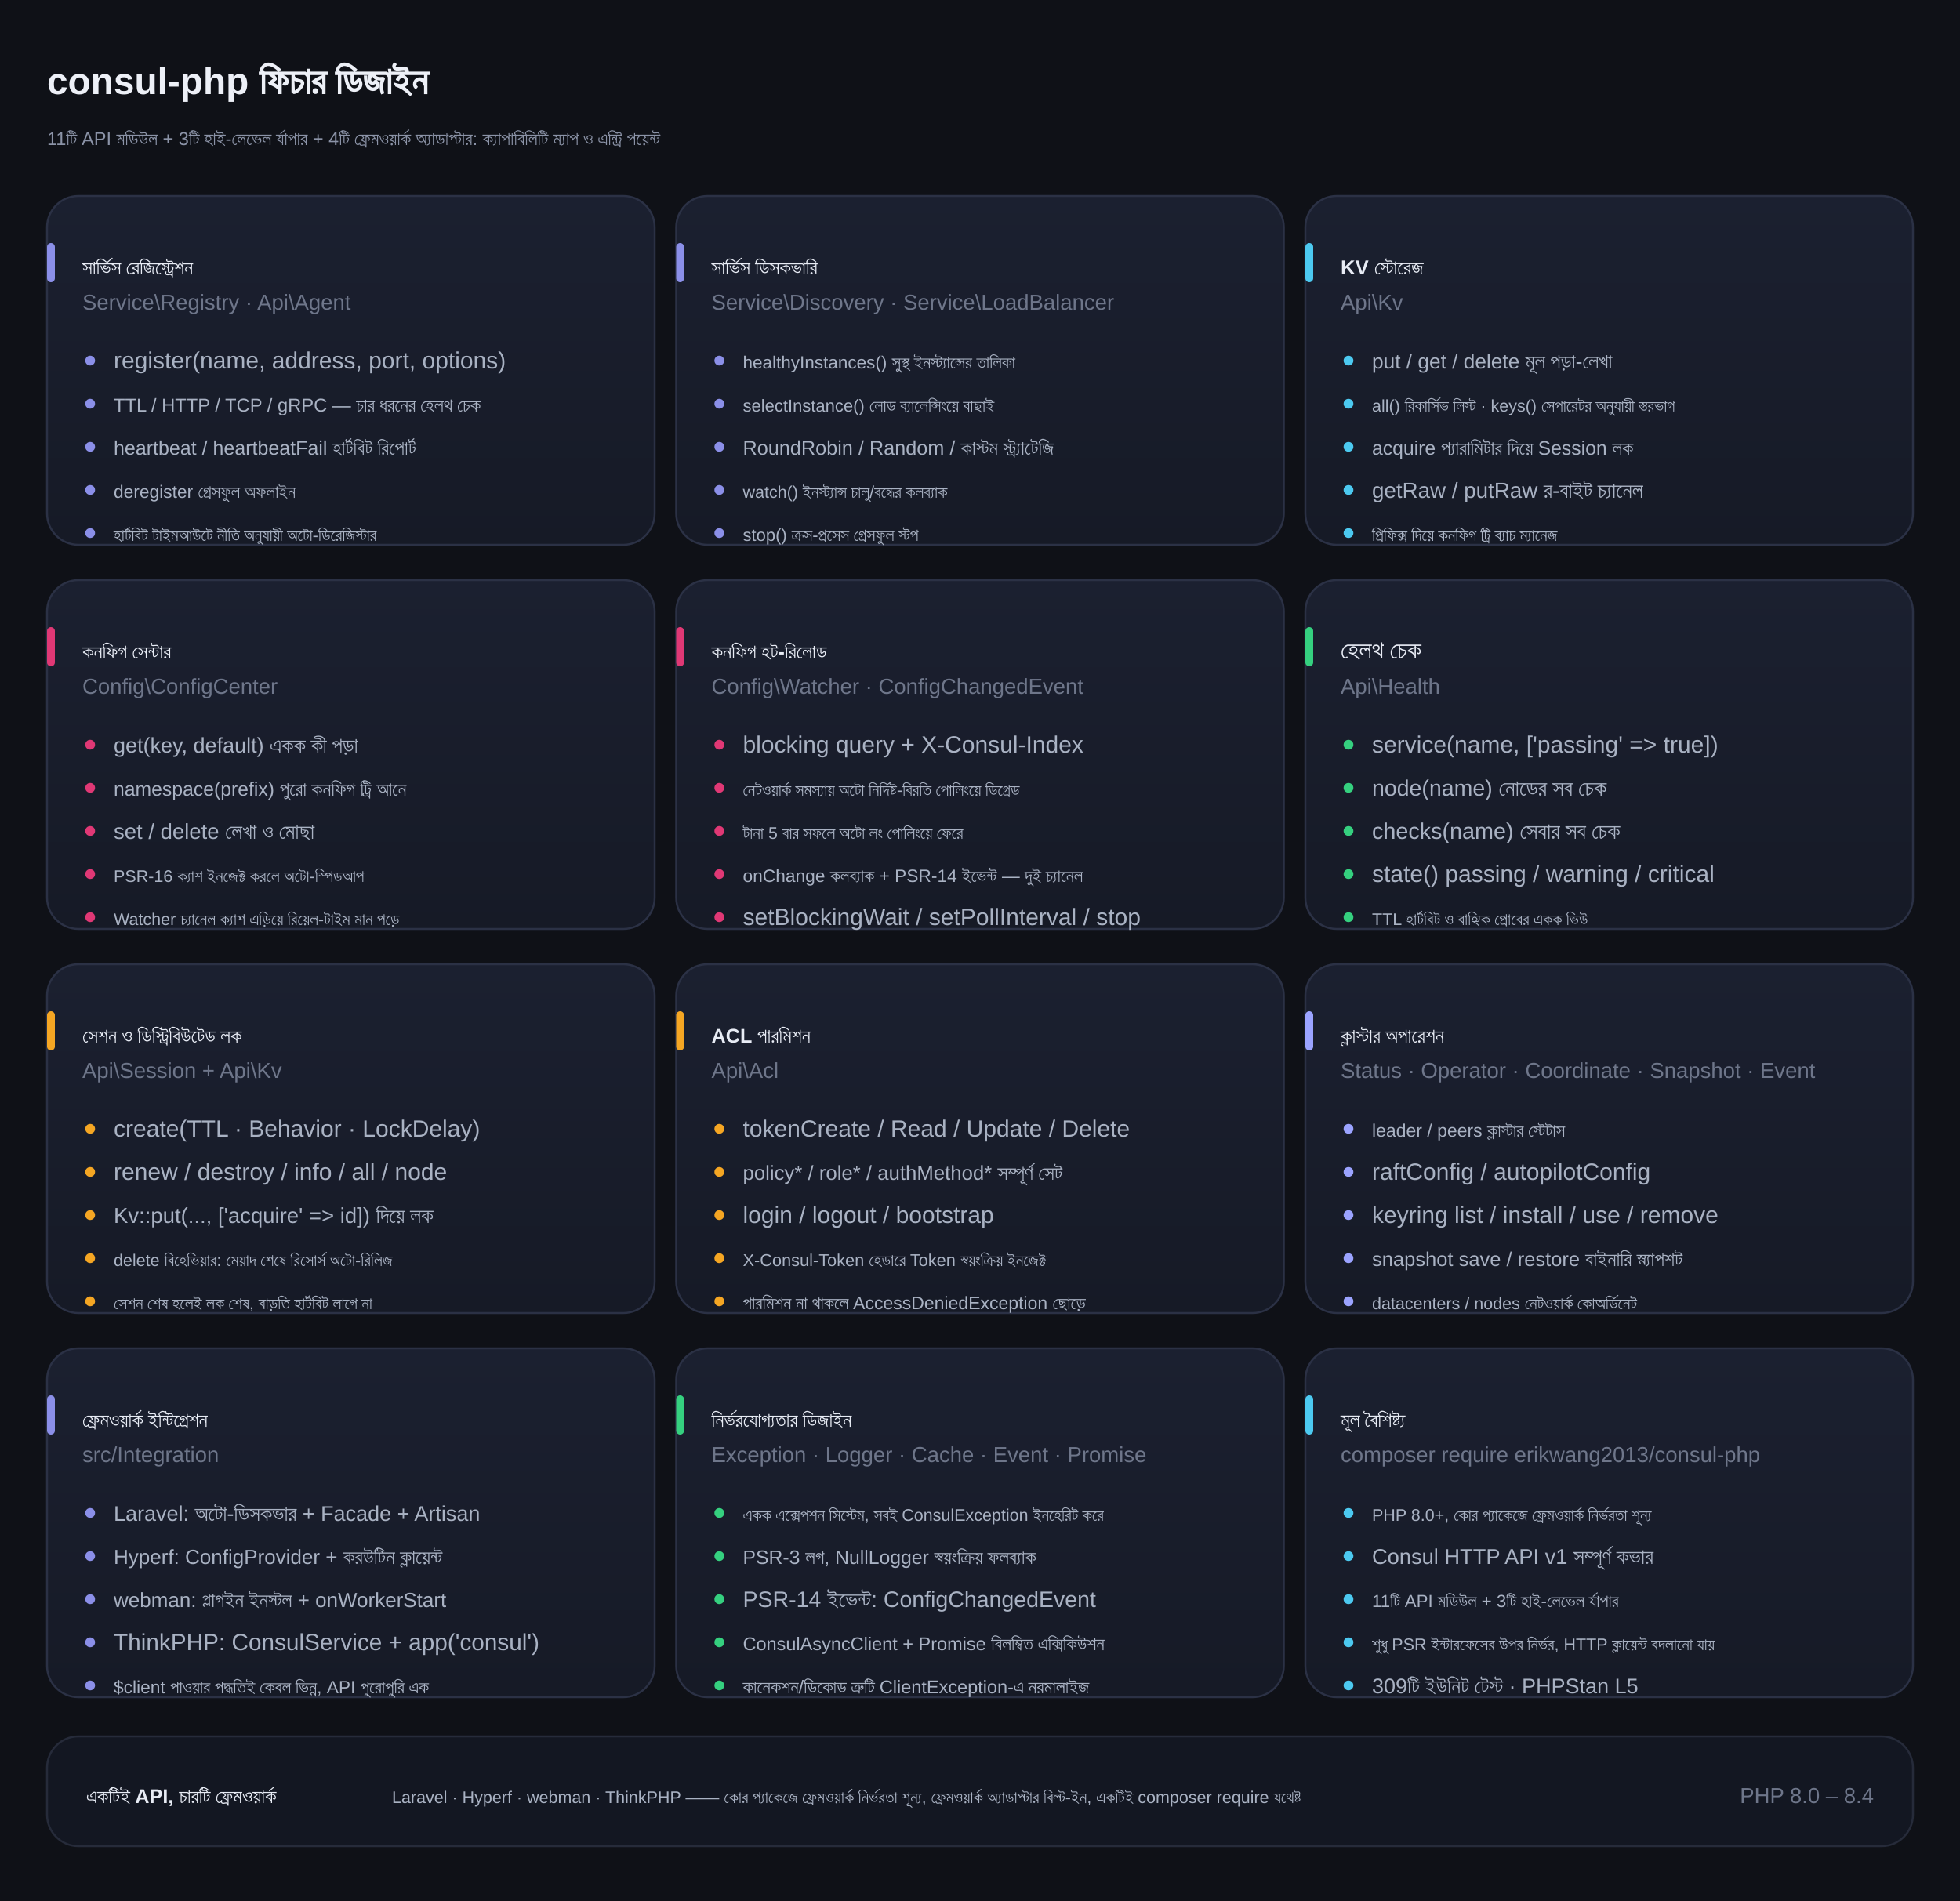
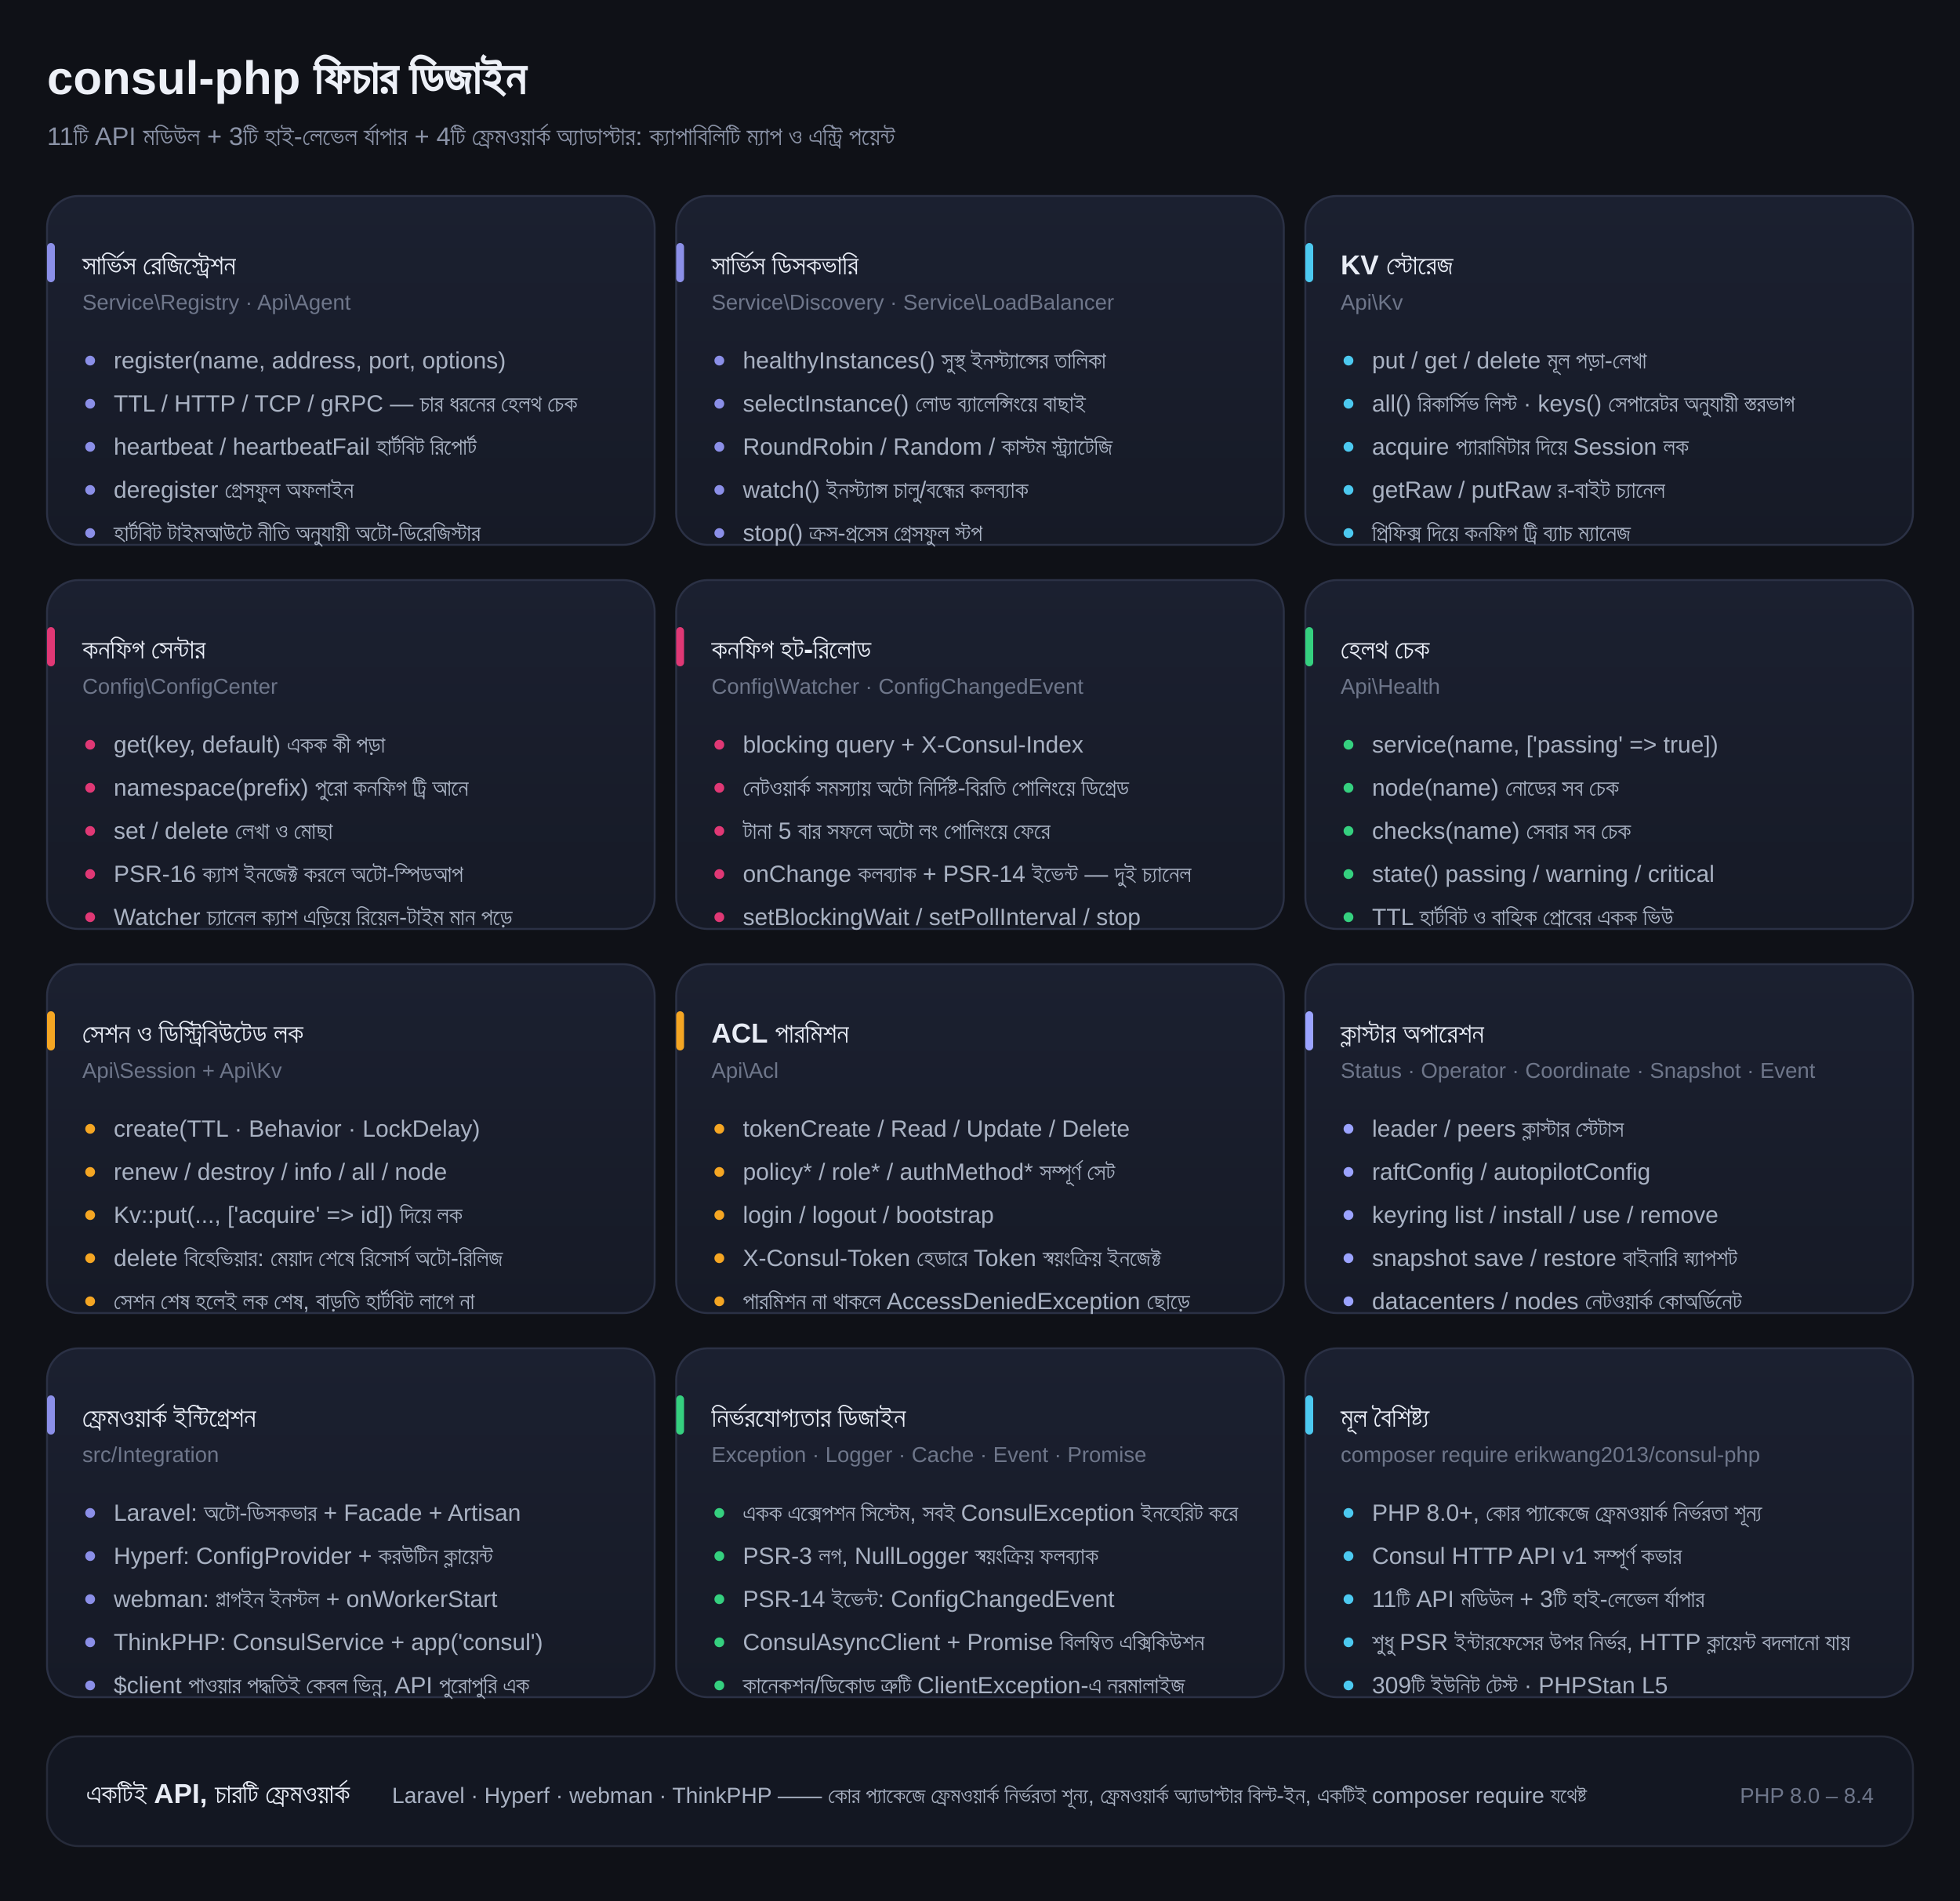
<svg xmlns="http://www.w3.org/2000/svg" width="1000" height="970" viewBox="0 0 1000 970" role="img" aria-label="consul-php ফিচার ডিজাইন চিত্র">
  <style>
    .t { font-family: -apple-system, BlinkMacSystemFont, "Segoe UI", "Helvetica Neue", Arial, "DejaVu Sans", "Noto Sans SC", "PingFang SC", "Microsoft YaHei", sans-serif; }
    .h1 { font-size: 24px; font-weight: 700; fill: #EDF0F7; }
    .sub { font-size: 13px; fill: #8B93A7; }
    .ct { font-size: 14px; font-weight: 600; fill: #E8ECF5; }
    .cl { font-size: 12px; fill: #A9B2C3; }
    .capi { font-size: 11px; fill: #6E768A; }
  </style>
  <defs>
    <linearGradient id="card" x1="0" y1="0" x2="0" y2="1">
      <stop offset="0" stop-color="#1B2030" />
      <stop offset="1" stop-color="#161A26" />
    </linearGradient>
  </defs>
  <rect width="1000" height="970" fill="#0F1117" />
  <g class="t">
-     <text class="h1" x="24" y="48" style="font-size:19.1px">consul-php ফিচার ডিজাইন</text>
-     <text class="sub" x="24" y="74" style="font-size:9.4px">11টি API মডিউল + 3টি হাই-লেভেল র্যাপার + 4টি ফ্রেমওয়ার্ক অ্যাডাপ্টার: ক্যাপাবিলিটি ম্যাপ ও এন্ট্রি পয়েন্ট</text>
+     <text class="h1" x="24" y="48">consul-php ফিচার ডিজাইন</text>
+     <text class="sub" x="24" y="74">11টি API মডিউল + 3টি হাই-লেভেল র্যাপার + 4টি ফ্রেমওয়ার্ক অ্যাডাপ্টার: ক্যাপাবিলিটি ম্যাপ ও এন্ট্রি পয়েন্ট</text>
    <rect x="24" y="100" width="310" height="178" rx="16" fill="url(#card)" stroke="#2B3145" />
    <rect x="24" y="124" width="4" height="20" rx="2" fill="#8B8FE8" />
-     <text class="ct" x="42" y="140" style="font-size:10.1px">সার্ভিস রেজিস্ট্রেশন</text>
+     <text class="ct" x="42" y="140">সার্ভিস রেজিস্ট্রেশন</text>
    <text class="capi" x="42" y="158">Service\Registry · Api\Agent</text>
    <circle cx="46" cy="184" r="2.5" fill="#8B8FE8" />
    <text class="cl" x="58" y="188">register(name, address, port, options)</text>
    <circle cx="46" cy="206" r="2.5" fill="#8B8FE8" />
-     <text class="cl" x="58" y="210" style="font-size:9.5px">TTL / HTTP / TCP / gRPC — চার ধরনের হেলথ চেক</text>
+     <text class="cl" x="58" y="210">TTL / HTTP / TCP / gRPC — চার ধরনের হেলথ চেক</text>
    <circle cx="46" cy="228" r="2.5" fill="#8B8FE8" />
-     <text class="cl" x="58" y="232" style="font-size:10px">heartbeat / heartbeatFail হার্টবিট রিপোর্ট</text>
+     <text class="cl" x="58" y="232">heartbeat / heartbeatFail হার্টবিট রিপোর্ট</text>
    <circle cx="46" cy="250" r="2.5" fill="#8B8FE8" />
-     <text class="cl" x="58" y="254" style="font-size:9.1px">deregister গ্রেসফুল অফলাইন</text>
+     <text class="cl" x="58" y="254">deregister গ্রেসফুল অফলাইন</text>
    <circle cx="46" cy="272" r="2.5" fill="#8B8FE8" />
-     <text class="cl" x="58" y="276" style="font-size:8.6px">হার্টবিট টাইমআউটে নীতি অনুযায়ী অটো-ডিরেজিস্টার</text>
+     <text class="cl" x="58" y="276">হার্টবিট টাইমআউটে নীতি অনুযায়ী অটো-ডিরেজিস্টার</text>
    <rect x="345" y="100" width="310" height="178" rx="16" fill="url(#card)" stroke="#2B3145" />
    <rect x="345" y="124" width="4" height="20" rx="2" fill="#8B8FE8" />
-     <text class="ct" x="363" y="140" style="font-size:10.1px">সার্ভিস ডিসকভারি</text>
+     <text class="ct" x="363" y="140">সার্ভিস ডিসকভারি</text>
    <text class="capi" x="363" y="158">Service\Discovery · Service\LoadBalancer</text>
    <circle cx="367" cy="184" r="2.5" fill="#8B8FE8" />
-     <text class="cl" x="379" y="188" style="font-size:9px">healthyInstances() সুস্থ ইনস্ট্যান্সের তালিকা</text>
+     <text class="cl" x="379" y="188">healthyInstances() সুস্থ ইনস্ট্যান্সের তালিকা</text>
    <circle cx="367" cy="206" r="2.5" fill="#8B8FE8" />
-     <text class="cl" x="379" y="210" style="font-size:8.8px">selectInstance() লোড ব্যালেন্সিংয়ে বাছাই</text>
+     <text class="cl" x="379" y="210">selectInstance() লোড ব্যালেন্সিংয়ে বাছাই</text>
    <circle cx="367" cy="228" r="2.5" fill="#8B8FE8" />
-     <text class="cl" x="379" y="232" style="font-size:10.1px">RoundRobin / Random / কাস্টম স্ট্র্যাটেজি</text>
+     <text class="cl" x="379" y="232">RoundRobin / Random / কাস্টম স্ট্র্যাটেজি</text>
    <circle cx="367" cy="250" r="2.5" fill="#8B8FE8" />
-     <text class="cl" x="379" y="254" style="font-size:8.6px">watch() ইনস্ট্যান্স চালু/বন্ধের কলব্যাক</text>
+     <text class="cl" x="379" y="254">watch() ইনস্ট্যান্স চালু/বন্ধের কলব্যাক</text>
    <circle cx="367" cy="272" r="2.5" fill="#8B8FE8" />
-     <text class="cl" x="379" y="276" style="font-size:8.8px">stop() ক্রস-প্রসেস গ্রেসফুল স্টপ</text>
+     <text class="cl" x="379" y="276">stop() ক্রস-প্রসেস গ্রেসফুল স্টপ</text>
    <rect x="666" y="100" width="310" height="178" rx="16" fill="url(#card)" stroke="#2B3145" />
    <rect x="666" y="124" width="4" height="20" rx="2" fill="#4CC9F0" />
-     <text class="ct" x="684" y="140" style="font-size:10.3px">KV স্টোরেজ</text>
+     <text class="ct" x="684" y="140">KV স্টোরেজ</text>
    <text class="capi" x="684" y="158">Api\Kv</text>
    <circle cx="688" cy="184" r="2.5" fill="#4CC9F0" />
-     <text class="cl" x="700" y="188" style="font-size:10.5px">put / get / delete মূল পড়া-লেখা</text>
+     <text class="cl" x="700" y="188">put / get / delete মূল পড়া-লেখা</text>
    <circle cx="688" cy="206" r="2.5" fill="#4CC9F0" />
-     <text class="cl" x="700" y="210" style="font-size:8.6px">all() রিকার্সিভ লিস্ট · keys() সেপারেটর অনুযায়ী স্তরভাগ</text>
+     <text class="cl" x="700" y="210">all() রিকার্সিভ লিস্ট · keys() সেপারেটর অনুযায়ী স্তরভাগ</text>
    <circle cx="688" cy="228" r="2.5" fill="#4CC9F0" />
-     <text class="cl" x="700" y="232" style="font-size:9.9px">acquire প্যারামিটার দিয়ে Session লক</text>
+     <text class="cl" x="700" y="232">acquire প্যারামিটার দিয়ে Session লক</text>
    <circle cx="688" cy="250" r="2.5" fill="#4CC9F0" />
-     <text class="cl" x="700" y="254" style="font-size:11.1px">getRaw / putRaw র-বাইট চ্যানেল</text>
+     <text class="cl" x="700" y="254">getRaw / putRaw র-বাইট চ্যানেল</text>
    <circle cx="688" cy="272" r="2.5" fill="#4CC9F0" />
-     <text class="cl" x="700" y="276" style="font-size:8.6px">প্রিফিক্স দিয়ে কনফিগ ট্রি ব্যাচ ম্যানেজ</text>
+     <text class="cl" x="700" y="276">প্রিফিক্স দিয়ে কনফিগ ট্রি ব্যাচ ম্যানেজ</text>
    <rect x="24" y="296" width="310" height="178" rx="16" fill="url(#card)" stroke="#2B3145" />
    <rect x="24" y="320" width="4" height="20" rx="2" fill="#E03875" />
-     <text class="ct" x="42" y="336" style="font-size:10.1px">কনফিগ সেন্টার</text>
+     <text class="ct" x="42" y="336">কনফিগ সেন্টার</text>
    <text class="capi" x="42" y="354">Config\ConfigCenter</text>
    <circle cx="46" cy="380" r="2.5" fill="#E03875" />
-     <text class="cl" x="58" y="384" style="font-size:10.8px">get(key, default) একক কী পড়া</text>
+     <text class="cl" x="58" y="384">get(key, default) একক কী পড়া</text>
    <circle cx="46" cy="402" r="2.5" fill="#E03875" />
-     <text class="cl" x="58" y="406" style="font-size:9.9px">namespace(prefix) পুরো কনফিগ ট্রি আনে</text>
+     <text class="cl" x="58" y="406">namespace(prefix) পুরো কনফিগ ট্রি আনে</text>
    <circle cx="46" cy="424" r="2.5" fill="#E03875" />
-     <text class="cl" x="58" y="428" style="font-size:11px">set / delete লেখা ও মোছা</text>
+     <text class="cl" x="58" y="428">set / delete লেখা ও মোছা</text>
    <circle cx="46" cy="446" r="2.5" fill="#E03875" />
-     <text class="cl" x="58" y="450" style="font-size:8.6px">PSR-16 ক্যাশ ইনজেক্ট করলে অটো-স্পিডআপ</text>
+     <text class="cl" x="58" y="450">PSR-16 ক্যাশ ইনজেক্ট করলে অটো-স্পিডআপ</text>
    <circle cx="46" cy="468" r="2.5" fill="#E03875" />
-     <text class="cl" x="58" y="472" style="font-size:8.6px">Watcher চ্যানেল ক্যাশ এড়িয়ে রিয়েল-টাইম মান পড়ে</text>
+     <text class="cl" x="58" y="472">Watcher চ্যানেল ক্যাশ এড়িয়ে রিয়েল-টাইম মান পড়ে</text>
    <rect x="345" y="296" width="310" height="178" rx="16" fill="url(#card)" stroke="#2B3145" />
    <rect x="345" y="320" width="4" height="20" rx="2" fill="#E03875" />
-     <text class="ct" x="363" y="336" style="font-size:10.1px">কনফিগ হট-রিলোড</text>
+     <text class="ct" x="363" y="336">কনফিগ হট-রিলোড</text>
    <text class="capi" x="363" y="354">Config\Watcher · ConfigChangedEvent</text>
    <circle cx="367" cy="380" r="2.5" fill="#E03875" />
    <text class="cl" x="379" y="384">blocking query + X-Consul-Index</text>
    <circle cx="367" cy="402" r="2.5" fill="#E03875" />
-     <text class="cl" x="379" y="406" style="font-size:8.6px">নেটওয়ার্ক সমস্যায় অটো নির্দিষ্ট-বিরতি পোলিংয়ে ডিগ্রেড</text>
+     <text class="cl" x="379" y="406">নেটওয়ার্ক সমস্যায় অটো নির্দিষ্ট-বিরতি পোলিংয়ে ডিগ্রেড</text>
    <circle cx="367" cy="424" r="2.5" fill="#E03875" />
-     <text class="cl" x="379" y="428" style="font-size:8.6px">টানা 5 বার সফলে অটো লং পোলিংয়ে ফেরে</text>
+     <text class="cl" x="379" y="428">টানা 5 বার সফলে অটো লং পোলিংয়ে ফেরে</text>
    <circle cx="367" cy="446" r="2.5" fill="#E03875" />
-     <text class="cl" x="379" y="450" style="font-size:9.1px">onChange কলব্যাক + PSR-14 ইভেন্ট — দুই চ্যানেল</text>
+     <text class="cl" x="379" y="450">onChange কলব্যাক + PSR-14 ইভেন্ট — দুই চ্যানেল</text>
    <circle cx="367" cy="468" r="2.5" fill="#E03875" />
    <text class="cl" x="379" y="472">setBlockingWait / setPollInterval / stop</text>
    <rect x="666" y="296" width="310" height="178" rx="16" fill="url(#card)" stroke="#2B3145" />
    <rect x="666" y="320" width="4" height="20" rx="2" fill="#35D07F" />
-     <text class="ct" x="684" y="336" style="font-size:12.7px">হেলথ চেক</text>
+     <text class="ct" x="684" y="336">হেলথ চেক</text>
    <text class="capi" x="684" y="354">Api\Health</text>
    <circle cx="688" cy="380" r="2.5" fill="#35D07F" />
    <text class="cl" x="700" y="384">service(name, ['passing' =&gt; true])</text>
    <circle cx="688" cy="402" r="2.5" fill="#35D07F" />
-     <text class="cl" x="700" y="406" style="font-size:11.4px">node(name) নোডের সব চেক</text>
+     <text class="cl" x="700" y="406">node(name) নোডের সব চেক</text>
    <circle cx="688" cy="424" r="2.5" fill="#35D07F" />
-     <text class="cl" x="700" y="428" style="font-size:11.5px">checks(name) সেবার সব চেক</text>
+     <text class="cl" x="700" y="428">checks(name) সেবার সব চেক</text>
    <circle cx="688" cy="446" r="2.5" fill="#35D07F" />
    <text class="cl" x="700" y="450">state() passing / warning / critical</text>
    <circle cx="688" cy="468" r="2.5" fill="#35D07F" />
-     <text class="cl" x="700" y="472" style="font-size:8.6px">TTL হার্টবিট ও বাহ্যিক প্রোবের একক ভিউ</text>
+     <text class="cl" x="700" y="472">TTL হার্টবিট ও বাহ্যিক প্রোবের একক ভিউ</text>
    <rect x="24" y="492" width="310" height="178" rx="16" fill="url(#card)" stroke="#2B3145" />
    <rect x="24" y="516" width="4" height="20" rx="2" fill="#F5A623" />
-     <text class="ct" x="42" y="532" style="font-size:10.1px">সেশন ও ডিস্ট্রিবিউটেড লক</text>
+     <text class="ct" x="42" y="532">সেশন ও ডিস্ট্রিবিউটেড লক</text>
    <text class="capi" x="42" y="550">Api\Session + Api\Kv</text>
    <circle cx="46" cy="576" r="2.5" fill="#F5A623" />
    <text class="cl" x="58" y="580">create(TTL · Behavior · LockDelay)</text>
    <circle cx="46" cy="598" r="2.5" fill="#F5A623" />
    <text class="cl" x="58" y="602">renew / destroy / info / all / node</text>
    <circle cx="46" cy="620" r="2.5" fill="#F5A623" />
-     <text class="cl" x="58" y="624" style="font-size:11px">Kv::put(..., ['acquire' =&gt; id]) দিয়ে লক</text>
+     <text class="cl" x="58" y="624">Kv::put(..., ['acquire' =&gt; id]) দিয়ে লক</text>
    <circle cx="46" cy="642" r="2.5" fill="#F5A623" />
-     <text class="cl" x="58" y="646" style="font-size:8.6px">delete বিহেভিয়ার: মেয়াদ শেষে রিসোর্স অটো-রিলিজ</text>
+     <text class="cl" x="58" y="646">delete বিহেভিয়ার: মেয়াদ শেষে রিসোর্স অটো-রিলিজ</text>
    <circle cx="46" cy="664" r="2.5" fill="#F5A623" />
-     <text class="cl" x="58" y="668" style="font-size:8.6px">সেশন শেষ হলেই লক শেষ, বাড়তি হার্টবিট লাগে না</text>
+     <text class="cl" x="58" y="668">সেশন শেষ হলেই লক শেষ, বাড়তি হার্টবিট লাগে না</text>
    <rect x="345" y="492" width="310" height="178" rx="16" fill="url(#card)" stroke="#2B3145" />
    <rect x="345" y="516" width="4" height="20" rx="2" fill="#F5A623" />
-     <text class="ct" x="363" y="532" style="font-size:10.1px">ACL পারমিশন</text>
+     <text class="ct" x="363" y="532">ACL পারমিশন</text>
    <text class="capi" x="363" y="550">Api\Acl</text>
    <circle cx="367" cy="576" r="2.5" fill="#F5A623" />
    <text class="cl" x="379" y="580">tokenCreate / Read / Update / Delete</text>
    <circle cx="367" cy="598" r="2.5" fill="#F5A623" />
-     <text class="cl" x="379" y="602" style="font-size:10.3px">policy* / role* / authMethod* সম্পূর্ণ সেট</text>
+     <text class="cl" x="379" y="602">policy* / role* / authMethod* সম্পূর্ণ সেট</text>
    <circle cx="367" cy="620" r="2.5" fill="#F5A623" />
    <text class="cl" x="379" y="624">login / logout / bootstrap</text>
    <circle cx="367" cy="642" r="2.5" fill="#F5A623" />
-     <text class="cl" x="379" y="646" style="font-size:8.7px">X-Consul-Token হেডারে Token স্বয়ংক্রিয় ইনজেক্ট</text>
+     <text class="cl" x="379" y="646">X-Consul-Token হেডারে Token স্বয়ংক্রিয় ইনজেক্ট</text>
    <circle cx="367" cy="664" r="2.5" fill="#F5A623" />
-     <text class="cl" x="379" y="668" style="font-size:9.2px">পারমিশন না থাকলে AccessDeniedException ছোড়ে</text>
+     <text class="cl" x="379" y="668">পারমিশন না থাকলে AccessDeniedException ছোড়ে</text>
    <rect x="666" y="492" width="310" height="178" rx="16" fill="url(#card)" stroke="#2B3145" />
    <rect x="666" y="516" width="4" height="20" rx="2" fill="#9BA3FF" />
-     <text class="ct" x="684" y="532" style="font-size:10.1px">ক্লাস্টার অপারেশন</text>
+     <text class="ct" x="684" y="532">ক্লাস্টার অপারেশন</text>
    <text class="capi" x="684" y="550">Status · Operator · Coordinate · Snapshot · Event</text>
    <circle cx="688" cy="576" r="2.5" fill="#9BA3FF" />
-     <text class="cl" x="700" y="580" style="font-size:9.2px">leader / peers ক্লাস্টার স্টেটাস</text>
+     <text class="cl" x="700" y="580">leader / peers ক্লাস্টার স্টেটাস</text>
    <circle cx="688" cy="598" r="2.5" fill="#9BA3FF" />
    <text class="cl" x="700" y="602">raftConfig / autopilotConfig</text>
    <circle cx="688" cy="620" r="2.5" fill="#9BA3FF" />
    <text class="cl" x="700" y="624">keyring list / install / use / remove</text>
    <circle cx="688" cy="642" r="2.5" fill="#9BA3FF" />
-     <text class="cl" x="700" y="646" style="font-size:10.2px">snapshot save / restore বাইনারি স্ন্যাপশট</text>
+     <text class="cl" x="700" y="646">snapshot save / restore বাইনারি স্ন্যাপশট</text>
    <circle cx="688" cy="664" r="2.5" fill="#9BA3FF" />
-     <text class="cl" x="700" y="668" style="font-size:8.6px">datacenters / nodes নেটওয়ার্ক কোঅর্ডিনেট</text>
+     <text class="cl" x="700" y="668">datacenters / nodes নেটওয়ার্ক কোঅর্ডিনেট</text>
    <rect x="24" y="688" width="310" height="178" rx="16" fill="url(#card)" stroke="#2B3145" />
    <rect x="24" y="712" width="4" height="20" rx="2" fill="#8B8FE8" />
-     <text class="ct" x="42" y="728" style="font-size:10.1px">ফ্রেমওয়ার্ক ইন্টিগ্রেশন</text>
+     <text class="ct" x="42" y="728">ফ্রেমওয়ার্ক ইন্টিগ্রেশন</text>
    <text class="capi" x="42" y="746">src/Integration</text>
    <circle cx="46" cy="772" r="2.5" fill="#8B8FE8" />
-     <text class="cl" x="58" y="776" style="font-size:10.8px">Laravel: অটো-ডিসকভার + Facade + Artisan</text>
+     <text class="cl" x="58" y="776">Laravel: অটো-ডিসকভার + Facade + Artisan</text>
    <circle cx="46" cy="794" r="2.5" fill="#8B8FE8" />
-     <text class="cl" x="58" y="798" style="font-size:10.4px">Hyperf: ConfigProvider + করউটিন ক্লায়েন্ট</text>
+     <text class="cl" x="58" y="798">Hyperf: ConfigProvider + করউটিন ক্লায়েন্ট</text>
    <circle cx="46" cy="816" r="2.5" fill="#8B8FE8" />
-     <text class="cl" x="58" y="820" style="font-size:10.4px">webman: প্লাগইন ইনস্টল + onWorkerStart</text>
+     <text class="cl" x="58" y="820">webman: প্লাগইন ইনস্টল + onWorkerStart</text>
    <circle cx="46" cy="838" r="2.5" fill="#8B8FE8" />
-     <text class="cl" x="58" y="842" style="font-size:11.9px">ThinkPHP: ConsulService + app('consul')</text>
+     <text class="cl" x="58" y="842">ThinkPHP: ConsulService + app('consul')</text>
    <circle cx="46" cy="860" r="2.5" fill="#8B8FE8" />
-     <text class="cl" x="58" y="864" style="font-size:9.1px">$client পাওয়ার পদ্ধতিই কেবল ভিন্ন, API পুরোপুরি এক</text>
+     <text class="cl" x="58" y="864">$client পাওয়ার পদ্ধতিই কেবল ভিন্ন, API পুরোপুরি এক</text>
    <rect x="345" y="688" width="310" height="178" rx="16" fill="url(#card)" stroke="#2B3145" />
    <rect x="345" y="712" width="4" height="20" rx="2" fill="#35D07F" />
-     <text class="ct" x="363" y="728" style="font-size:10.1px">নির্ভরযোগ্যতার ডিজাইন</text>
+     <text class="ct" x="363" y="728">নির্ভরযোগ্যতার ডিজাইন</text>
    <text class="capi" x="363" y="746">Exception · Logger · Cache · Event · Promise</text>
    <circle cx="367" cy="772" r="2.5" fill="#35D07F" />
-     <text class="cl" x="379" y="776" style="font-size:8.6px">একক এক্সেপশন সিস্টেম, সবই ConsulException ইনহেরিট করে</text>
+     <text class="cl" x="379" y="776" style="font-size:11.8px">একক এক্সেপশন সিস্টেম, সবই ConsulException ইনহেরিট করে</text>
    <circle cx="367" cy="794" r="2.5" fill="#35D07F" />
-     <text class="cl" x="379" y="798" style="font-size:9.9px">PSR-3 লগ, NullLogger স্বয়ংক্রিয় ফলব্যাক</text>
+     <text class="cl" x="379" y="798">PSR-3 লগ, NullLogger স্বয়ংক্রিয় ফলব্যাক</text>
    <circle cx="367" cy="816" r="2.5" fill="#35D07F" />
-     <text class="cl" x="379" y="820" style="font-size:11.4px">PSR-14 ইভেন্ট: ConfigChangedEvent</text>
+     <text class="cl" x="379" y="820">PSR-14 ইভেন্ট: ConfigChangedEvent</text>
    <circle cx="367" cy="838" r="2.5" fill="#35D07F" />
-     <text class="cl" x="379" y="842" style="font-size:9.4px">ConsulAsyncClient + Promise বিলম্বিত এক্সিকিউশন</text>
+     <text class="cl" x="379" y="842">ConsulAsyncClient + Promise বিলম্বিত এক্সিকিউশন</text>
    <circle cx="367" cy="860" r="2.5" fill="#35D07F" />
-     <text class="cl" x="379" y="864" style="font-size:9.4px">কানেকশন/ডিকোড ত্রুটি ClientException-এ নরমালাইজ</text>
+     <text class="cl" x="379" y="864">কানেকশন/ডিকোড ত্রুটি ClientException-এ নরমালাইজ</text>
    <rect x="666" y="688" width="310" height="178" rx="16" fill="url(#card)" stroke="#2B3145" />
    <rect x="666" y="712" width="4" height="20" rx="2" fill="#4CC9F0" />
-     <text class="ct" x="684" y="728" style="font-size:10.2px">মূল বৈশিষ্ট্য</text>
+     <text class="ct" x="684" y="728">মূল বৈশিষ্ট্য</text>
    <text class="capi" x="684" y="746">composer require erikwang2013/consul-php</text>
    <circle cx="688" cy="772" r="2.5" fill="#4CC9F0" />
-     <text class="cl" x="700" y="776" style="font-size:8.6px">PHP 8.0+, কোর প্যাকেজে ফ্রেমওয়ার্ক নির্ভরতা শূন্য</text>
+     <text class="cl" x="700" y="776">PHP 8.0+, কোর প্যাকেজে ফ্রেমওয়ার্ক নির্ভরতা শূন্য</text>
    <circle cx="688" cy="794" r="2.5" fill="#4CC9F0" />
-     <text class="cl" x="700" y="798" style="font-size:10.9px">Consul HTTP API v1 সম্পূর্ণ কভার</text>
+     <text class="cl" x="700" y="798">Consul HTTP API v1 সম্পূর্ণ কভার</text>
    <circle cx="688" cy="816" r="2.5" fill="#4CC9F0" />
-     <text class="cl" x="700" y="820" style="font-size:8.9px">11টি API মডিউল + 3টি হাই-লেভেল র্যাপার</text>
+     <text class="cl" x="700" y="820">11টি API মডিউল + 3টি হাই-লেভেল র্যাপার</text>
    <circle cx="688" cy="838" r="2.5" fill="#4CC9F0" />
-     <text class="cl" x="700" y="842" style="font-size:8.6px">শুধু PSR ইন্টারফেসের উপর নির্ভর, HTTP ক্লায়েন্ট বদলানো যায়</text>
+     <text class="cl" x="700" y="842">শুধু PSR ইন্টারফেসের উপর নির্ভর, HTTP ক্লায়েন্ট বদলানো যায়</text>
    <circle cx="688" cy="860" r="2.5" fill="#4CC9F0" />
-     <text class="cl" x="700" y="864" style="font-size:10.8px">309টি ইউনিট টেস্ট · PHPStan L5</text>
+     <text class="cl" x="700" y="864">309টি ইউনিট টেস্ট · PHPStan L5</text>
    <rect x="24" y="886" width="952" height="56" rx="16" fill="#131722" stroke="#262B3A" />
-     <text class="ct" x="44" y="920" style="font-size:10.1px">একটিই API, চারটি ফ্রেমওয়ার্ক</text>
-     <text class="cl" x="200" y="920" style="font-size:8.6px">Laravel · Hyperf · webman · ThinkPHP —— কোর প্যাকেজে ফ্রেমওয়ার্ক নির্ভরতা শূন্য, ফ্রেমওয়ার্ক অ্যাডাপ্টার বিল্ট-ইন, একটিই composer require যথেষ্ট</text>
+     <text class="ct" x="44" y="920">একটিই API, চারটি ফ্রেমওয়ার্ক</text>
+     <text class="cl" x="200" y="920" style="font-size:11.3px">Laravel · Hyperf · webman · ThinkPHP —— কোর প্যাকেজে ফ্রেমওয়ার্ক নির্ভরতা শূন্য, ফ্রেমওয়ার্ক অ্যাডাপ্টার বিল্ট-ইন, একটিই composer require যথেষ্ট</text>
    <text class="capi" x="956" y="920" text-anchor="end">PHP 8.0 – 8.4</text>
  </g>
</svg>
